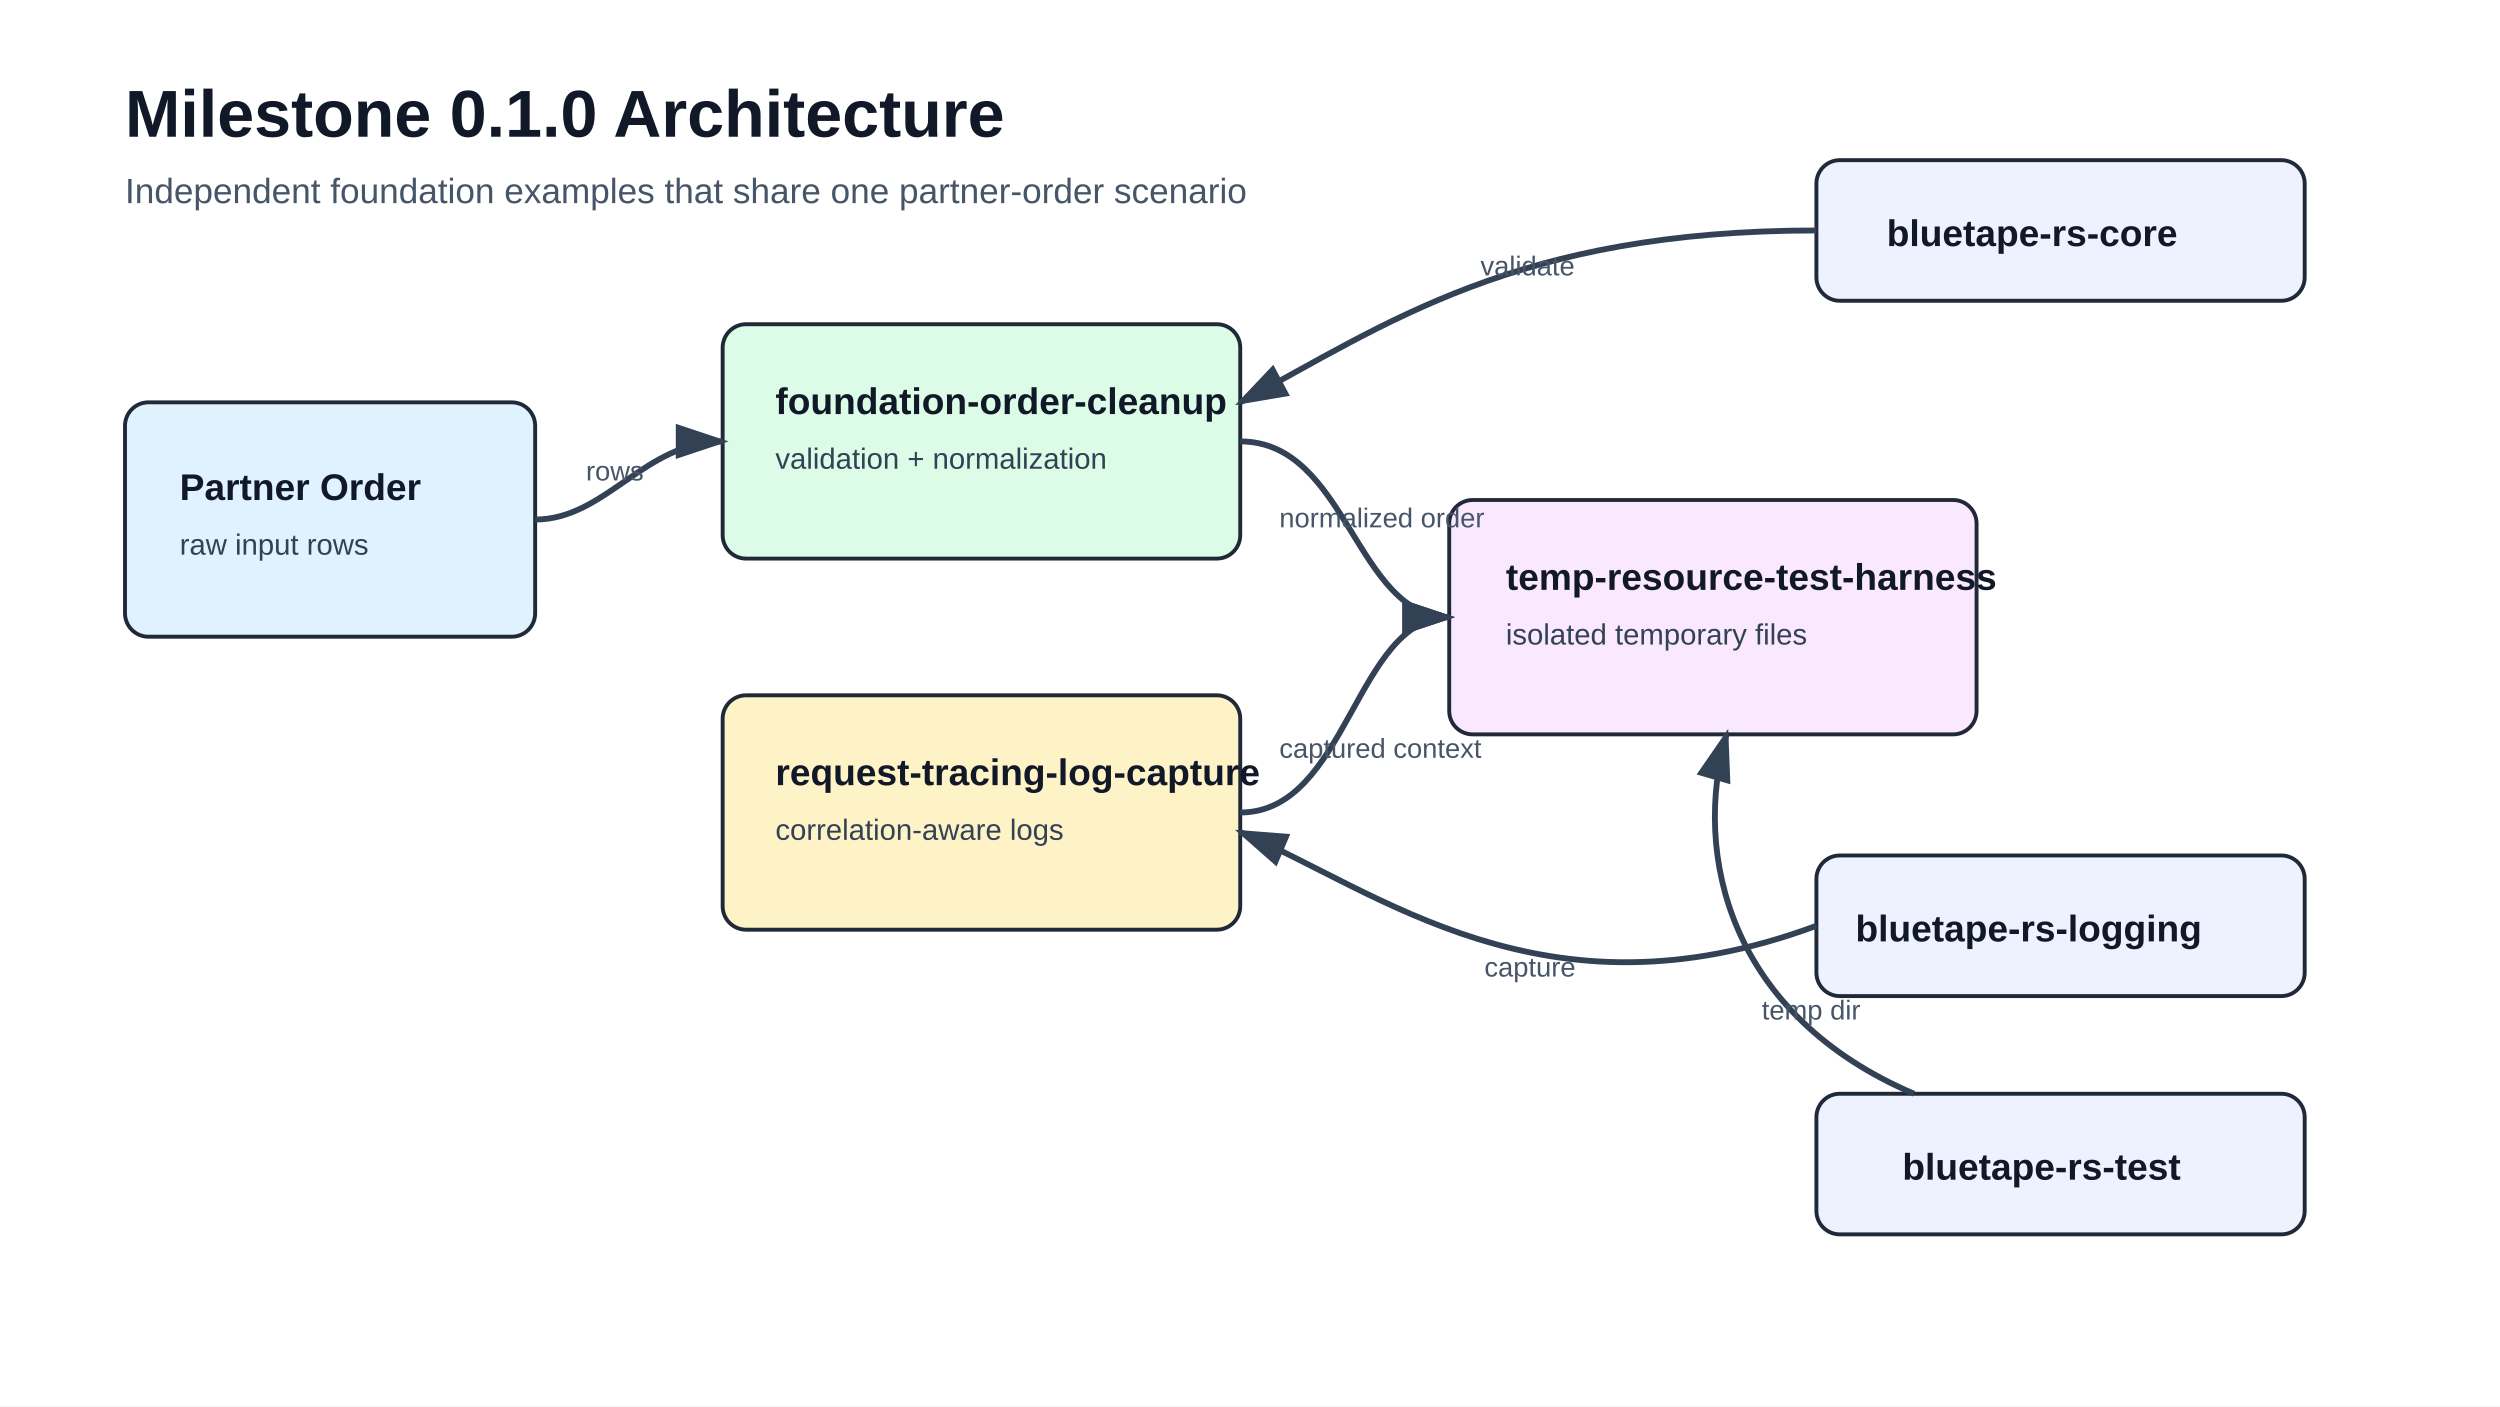
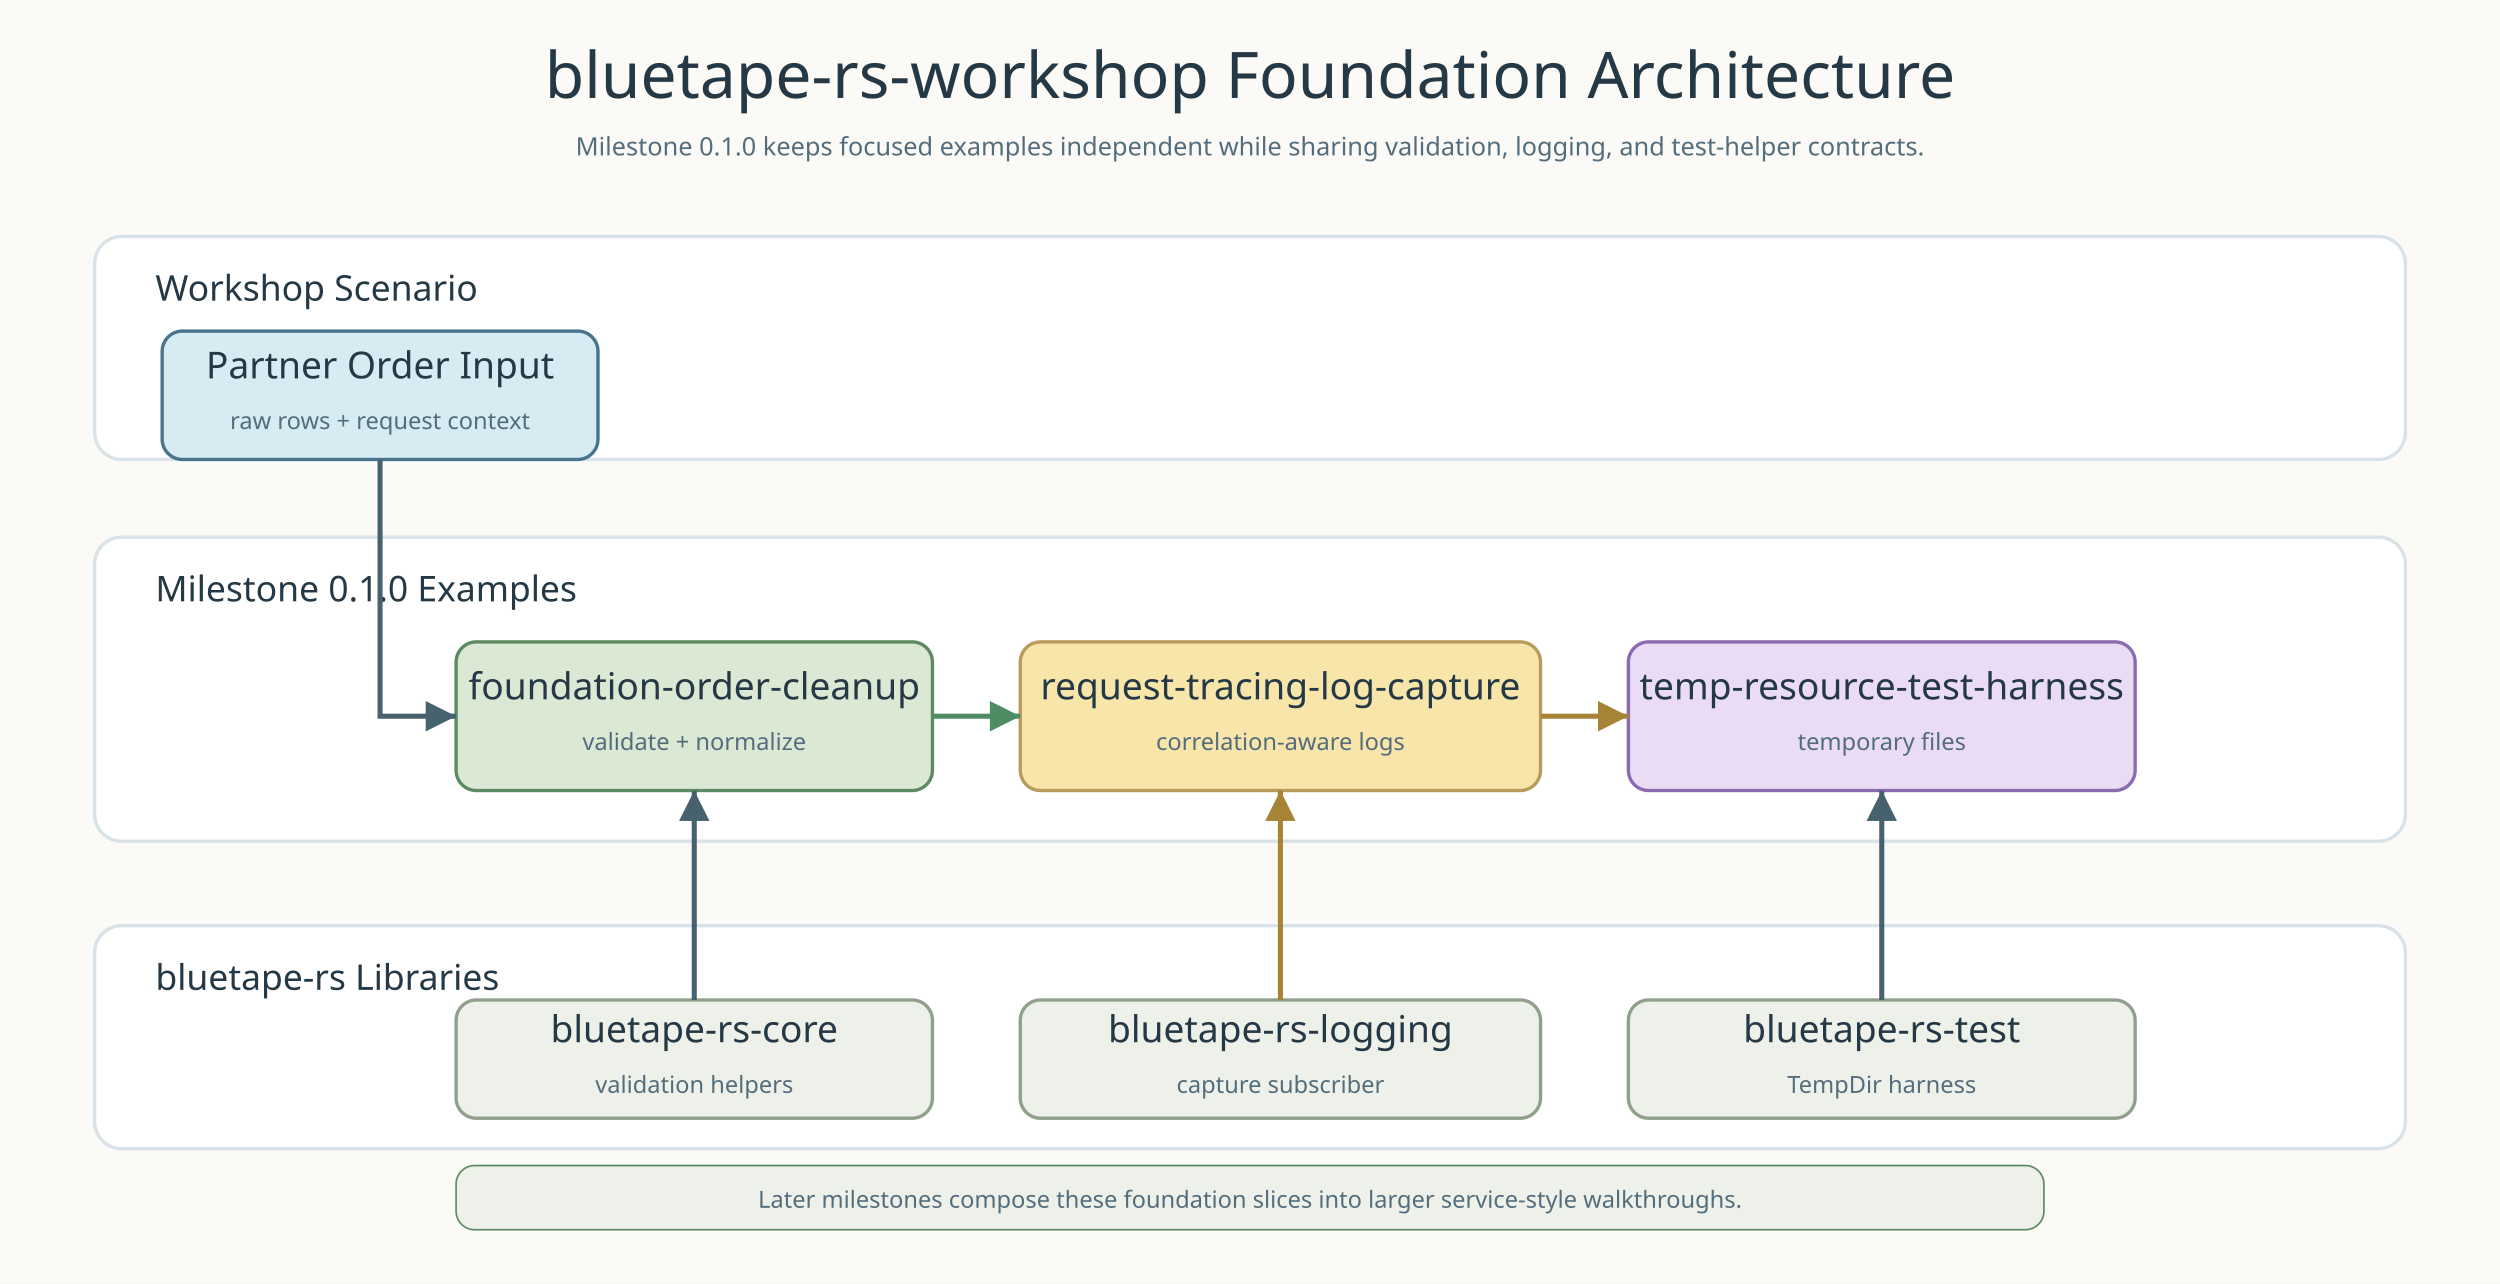
- <svg xmlns="http://www.w3.org/2000/svg" width="1280" height="720" viewBox="0 0 1280 720" role="img" aria-labelledby="title desc">
+ <svg xmlns="http://www.w3.org/2000/svg" width="1480" height="760" viewBox="0 0 1480 760" role="img" aria-labelledby="title desc">
  <defs>
-     <marker id="arrow" markerWidth="10" markerHeight="10" refX="8" refY="3" orient="auto" markerUnits="strokeWidth">
-       <path d="M0,0 L0,6 L9,3 z" fill="#334155" />
+     <marker id="arrow-main" viewBox="0 0 8 8" markerWidth="8" markerHeight="8" refX="7" refY="4" orient="auto">
+       <path d="M 1 1 L 7 4 L 1 7 Z" fill="#47616f" />
+     </marker>
+     <marker id="arrow-success" viewBox="0 0 8 8" markerWidth="8" markerHeight="8" refX="7" refY="4" orient="auto">
+       <path d="M 1 1 L 7 4 L 1 7 Z" fill="#4f8b63" />
+     </marker>
+     <marker id="arrow-error" viewBox="0 0 8 8" markerWidth="8" markerHeight="8" refX="7" refY="4" orient="auto">
+       <path d="M 1 1 L 7 4 L 1 7 Z" fill="#b95f7a" />
+     </marker>
+     <marker id="arrow-amber" viewBox="0 0 8 8" markerWidth="8" markerHeight="8" refX="7" refY="4" orient="auto">
+       <path d="M 1 1 L 7 4 L 1 7 Z" fill="#a78335" />
    </marker>
    <style>
-       text { font-family: Arial, sans-serif; fill: #111827; }
-       .title { font-size: 34px; font-weight: 700; }
-       .subtitle { font-size: 18px; fill: #475569; }
-       .box { stroke: #1f2937; stroke-width: 2; rx: 12; }
-       .label { font-size: 19px; font-weight: 700; }
-       .small { font-size: 15px; fill: #334155; }
-       .edge { stroke: #334155; stroke-width: 3; fill: none; marker-end: url(#arrow); }
-       .edge-label { font-size: 14px; fill: #475569; }
+       @font-face { font-family: 'Architects Daughter'; src: url('file:///Users/debop/Library/Fonts/ArchitectsDaughter-Regular.ttf') format('truetype'); }
+       @font-face { font-family: 'Comic Mono'; src: url('file:///Users/debop/Library/Fonts/ComicMono.ttf') format('truetype'); }
+       .title { font-family: 'Architects Daughter'; font-size: 38px; fill: #243845; }
+       .subtitle, .detail, .route-label, .footer { font-family: 'Comic Mono'; fill: #536d7d; }
+       .subtitle { font-size: 15px; }
+       .card-title, .band-label { font-family: 'Architects Daughter'; fill: #243845; }
+       .card-title { font-size: 22px; }
+       .band-label { font-size: 21px; }
+       .detail { font-size: 14px; }
+       .route-label { font-size: 13px; }
+       .footer { font-size: 14px; }
+       .band { fill: #ffffff; stroke: #d8e2e8; stroke-width: 2; rx: 16; }
+       .line-main { fill: none; stroke: #47616f; stroke-width: 3; marker-end: url(#arrow-main); }
+       .line-success { fill: none; stroke: #4f8b63; stroke-width: 3; marker-end: url(#arrow-success); }
+       .line-error { fill: none; stroke: #b95f7a; stroke-width: 3; marker-end: url(#arrow-error); }
+       .line-amber { fill: none; stroke: #a78335; stroke-width: 3; marker-end: url(#arrow-amber); }
    </style>
  </defs>
-   <rect width="1280" height="720" fill="#ffffff" />
-   <text x="64" y="70" class="title">Milestone 0.1.0 Architecture</text>
-   <text x="64" y="104" class="subtitle">Independent foundation examples that share one partner-order scenario</text>
-   <rect x="64" y="206" width="210" height="120" class="box" fill="#e0f2fe" />
-   <text x="92" y="256" class="label">Partner Order</text>
-   <text x="92" y="284" class="small">raw input rows</text>
-   <rect x="370" y="166" width="265" height="120" class="box" fill="#dcfce7" />
-   <text x="397" y="212" class="label">foundation-order-cleanup</text>
-   <text x="397" y="240" class="small">validation + normalization</text>
-   <rect x="370" y="356" width="265" height="120" class="box" fill="#fef3c7" />
-   <text x="397" y="402" class="label">request-tracing-log-capture</text>
-   <text x="397" y="430" class="small">correlation-aware logs</text>
-   <rect x="742" y="256" width="270" height="120" class="box" fill="#fae8ff" />
-   <text x="771" y="302" class="label">temp-resource-test-harness</text>
-   <text x="771" y="330" class="small">isolated temporary files</text>
-   <rect x="930" y="82" width="250" height="72" class="box" fill="#eef2ff" />
-   <text x="966" y="126" class="label">bluetape-rs-core</text>
-   <rect x="930" y="438" width="250" height="72" class="box" fill="#eef2ff" />
-   <text x="950" y="482" class="label">bluetape-rs-logging</text>
-   <rect x="930" y="560" width="250" height="72" class="box" fill="#eef2ff" />
-   <text x="974" y="604" class="label">bluetape-rs-test</text>
-   <path d="M274 266 C310 266, 330 226, 370 226" class="edge" />
-   <text x="300" y="246" class="edge-label">rows</text>
-   <path d="M635 226 C690 226, 694 316, 742 316" class="edge" />
-   <text x="655" y="270" class="edge-label">normalized order</text>
-   <path d="M635 416 C690 416, 694 316, 742 316" class="edge" />
-   <text x="655" y="388" class="edge-label">captured context</text>
-   <path d="M930 118 C776 118, 710 166, 635 206" class="edge" />
-   <text x="758" y="141" class="edge-label">validate</text>
-   <path d="M930 474 C790 526, 706 456, 635 426" class="edge" />
-   <text x="760" y="500" class="edge-label">capture</text>
-   <path d="M980 560 C886 520, 866 438, 884 376" class="edge" />
-   <text x="902" y="522" class="edge-label">temp dir</text>
+   <rect width="1480" height="760" fill="#fbfaf6" />
+   <text class="title" x="740" y="58" text-anchor="middle">bluetape-rs-workshop Foundation Architecture</text>
+   <text class="subtitle" x="740" y="92" text-anchor="middle">Milestone 0.1.0 keeps focused examples independent while sharing validation, logging, and test-helper contracts.</text>
+   <rect class="band" x="56" y="140" width="1368" height="132" />
+   <text class="band-label" x="92" y="178">Workshop Scenario</text>
+   <rect class="band" x="56" y="318" width="1368" height="180" />
+   <text class="band-label" x="92" y="356">Milestone 0.1.0 Examples</text>
+   <rect class="band" x="56" y="548" width="1368" height="132" />
+   <text class="band-label" x="92" y="586">bluetape-rs Libraries</text>
+   <g id="input">
+     <rect x="96" y="196" width="258" height="76" rx="12" fill="#d7ecf2" stroke="#48758d" stroke-width="2" />
+     <text class="card-title" x="225" y="224" text-anchor="middle">Partner Order Input</text>
+     <text class="detail" x="225" y="254" text-anchor="middle">raw rows + request context</text>
+   </g>
+   <g id="cleanup">
+     <rect x="270" y="380" width="282" height="88" rx="12" fill="#dbe8d4" stroke="#5d8a62" stroke-width="2" />
+     <text class="card-title" x="411" y="414" text-anchor="middle">foundation-order-cleanup</text>
+     <text class="detail" x="411" y="444" text-anchor="middle">validate + normalize</text>
+   </g>
+   <g id="tracing">
+     <rect x="604" y="380" width="308" height="88" rx="12" fill="#f7e5aa" stroke="#b99b5d" stroke-width="2" />
+     <text class="card-title" x="758" y="414" text-anchor="middle">request-tracing-log-capture</text>
+     <text class="detail" x="758" y="444" text-anchor="middle">correlation-aware logs</text>
+   </g>
+   <g id="scratch">
+     <rect x="964" y="380" width="300" height="88" rx="12" fill="#eadcf5" stroke="#8a6bb0" stroke-width="2" />
+     <text class="card-title" x="1114" y="414" text-anchor="middle">temp-resource-test-harness</text>
+     <text class="detail" x="1114" y="444" text-anchor="middle">temporary files</text>
+   </g>
+   <g id="core">
+     <rect x="270" y="592" width="282" height="70" rx="12" fill="#edf1e9" stroke="#91a08c" stroke-width="2" />
+     <text class="card-title" x="411" y="617" text-anchor="middle">bluetape-rs-core</text>
+     <text class="detail" x="411" y="647" text-anchor="middle">validation helpers</text>
+   </g>
+   <g id="logging">
+     <rect x="604" y="592" width="308" height="70" rx="12" fill="#edf1e9" stroke="#91a08c" stroke-width="2" />
+     <text class="card-title" x="758" y="617" text-anchor="middle">bluetape-rs-logging</text>
+     <text class="detail" x="758" y="647" text-anchor="middle">capture subscriber</text>
+   </g>
+   <g id="test">
+     <rect x="964" y="592" width="300" height="70" rx="12" fill="#edf1e9" stroke="#91a08c" stroke-width="2" />
+     <text class="card-title" x="1114" y="617" text-anchor="middle">bluetape-rs-test</text>
+     <text class="detail" x="1114" y="647" text-anchor="middle">TempDir harness</text>
+   </g>
+   <path class="line-main" d="M 225 272 L 225 424 L 270 424" />
+   <path class="line-success" d="M 552 424 L 604 424" />
+   <path class="line-amber" d="M 912 424 L 964 424" />
+   <path class="line-main" d="M 411 592 L 411 468" />
+   <path class="line-amber" d="M 758 592 L 758 468" />
+   <path class="line-main" d="M 1114 592 L 1114 468" />
+   <rect x="270" y="690" width="940" height="38" rx="11" fill="#edf1e9" stroke="#5d8a62" />
+   <text class="footer" x="740" y="715" text-anchor="middle">Later milestones compose these foundation slices into larger service-style walkthroughs.</text>
</svg>
